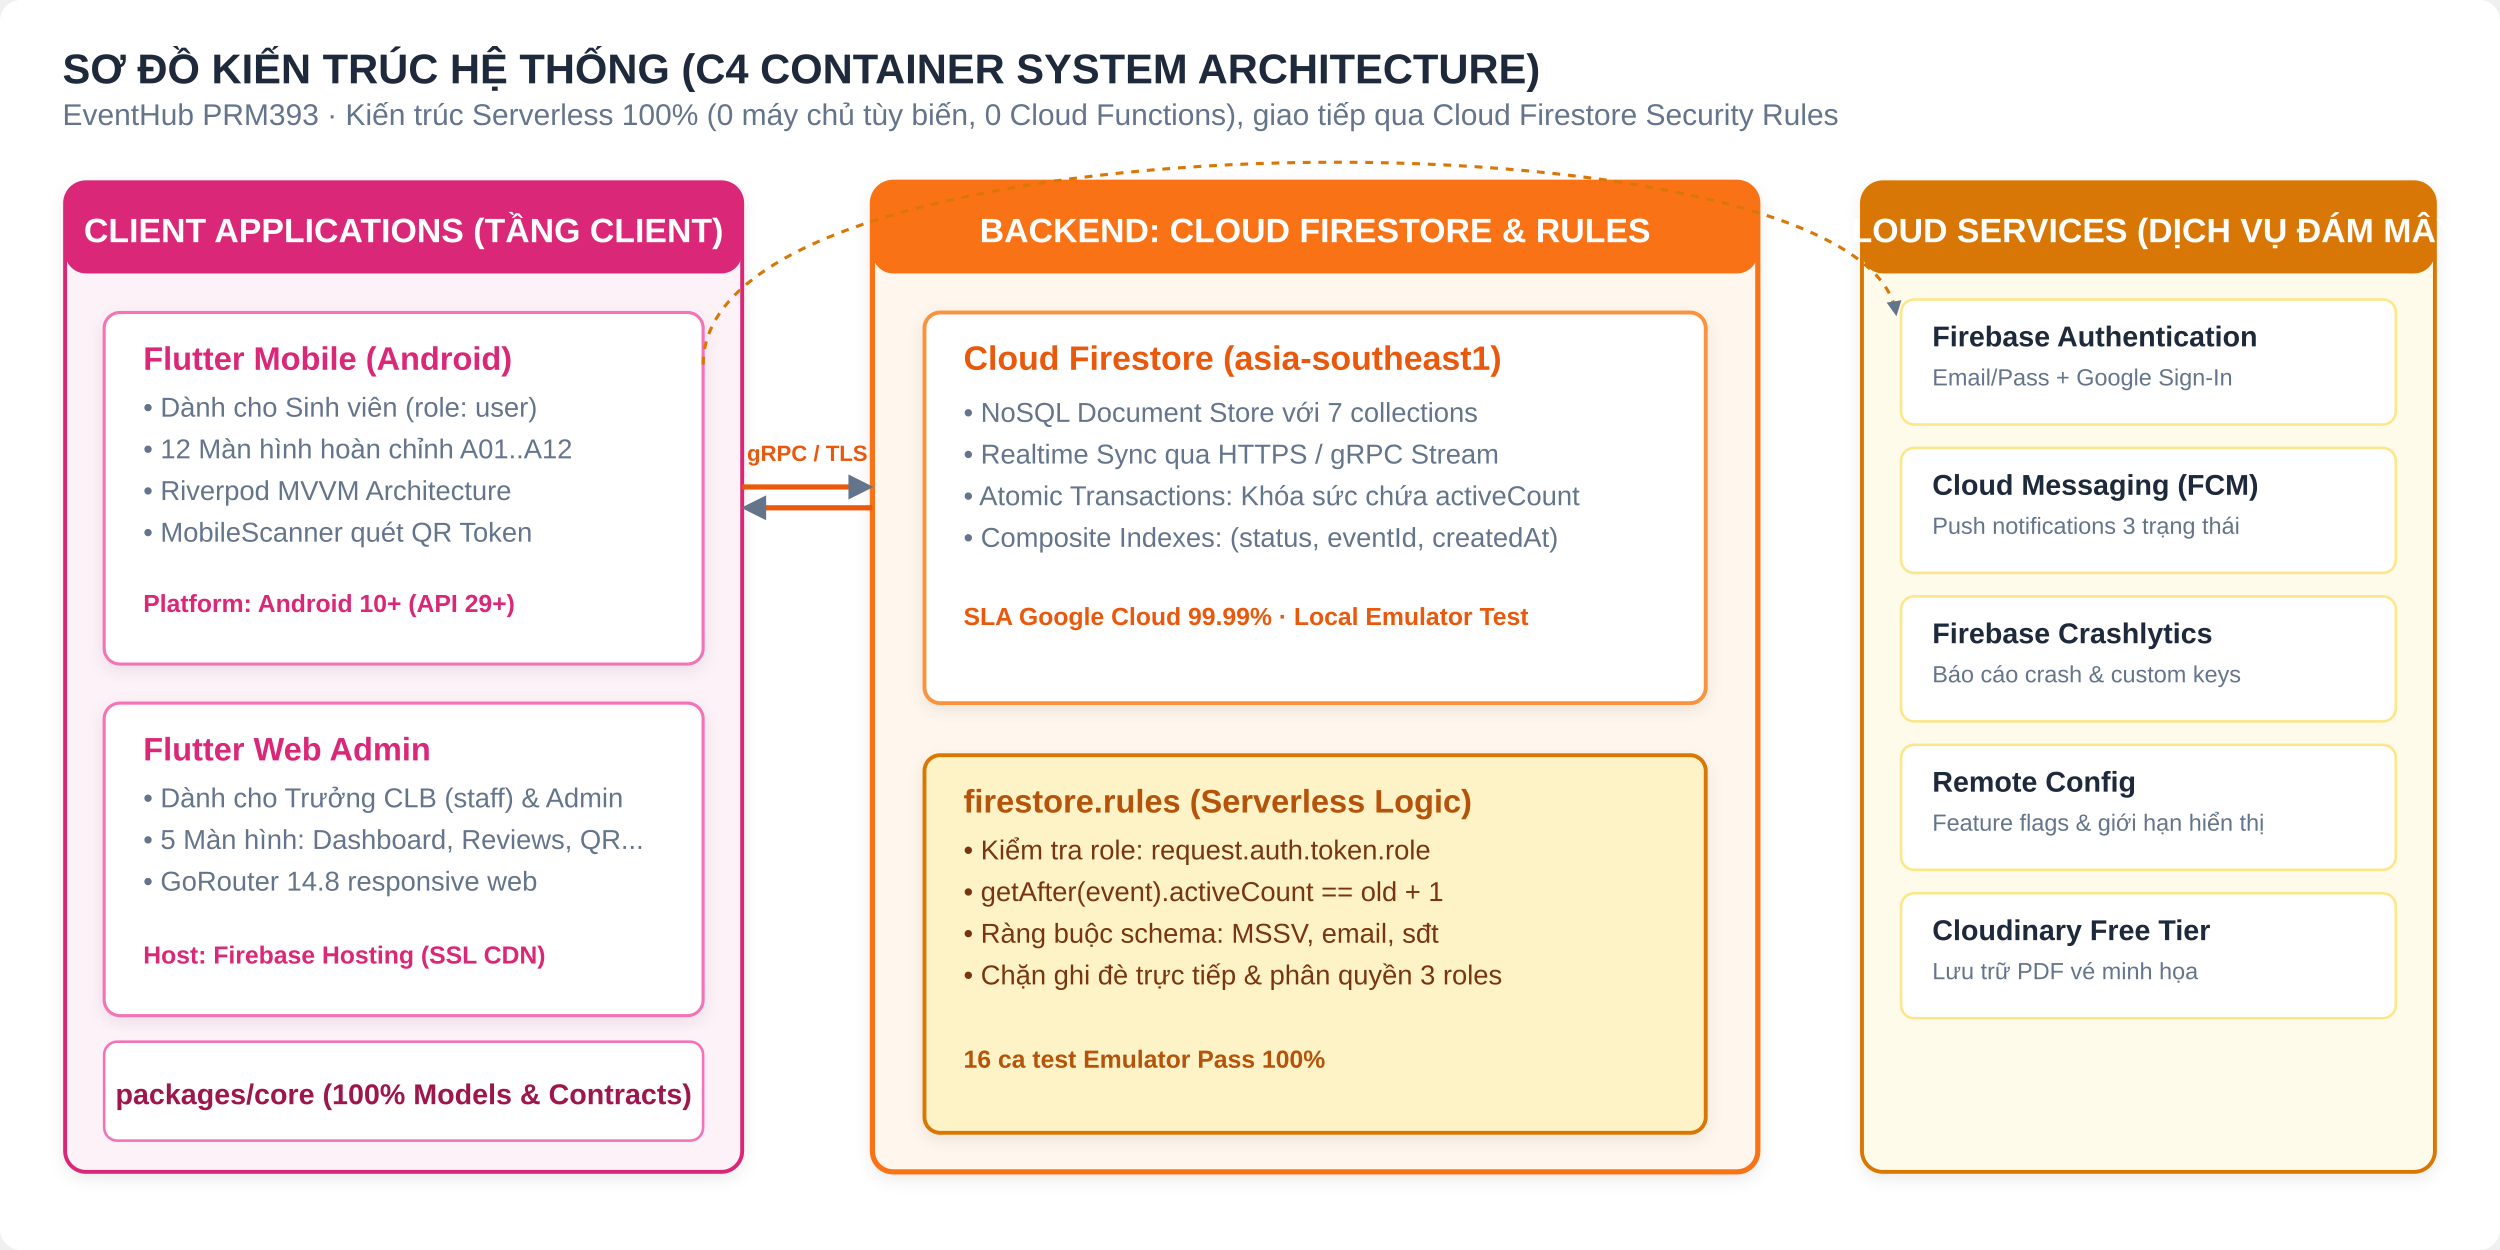
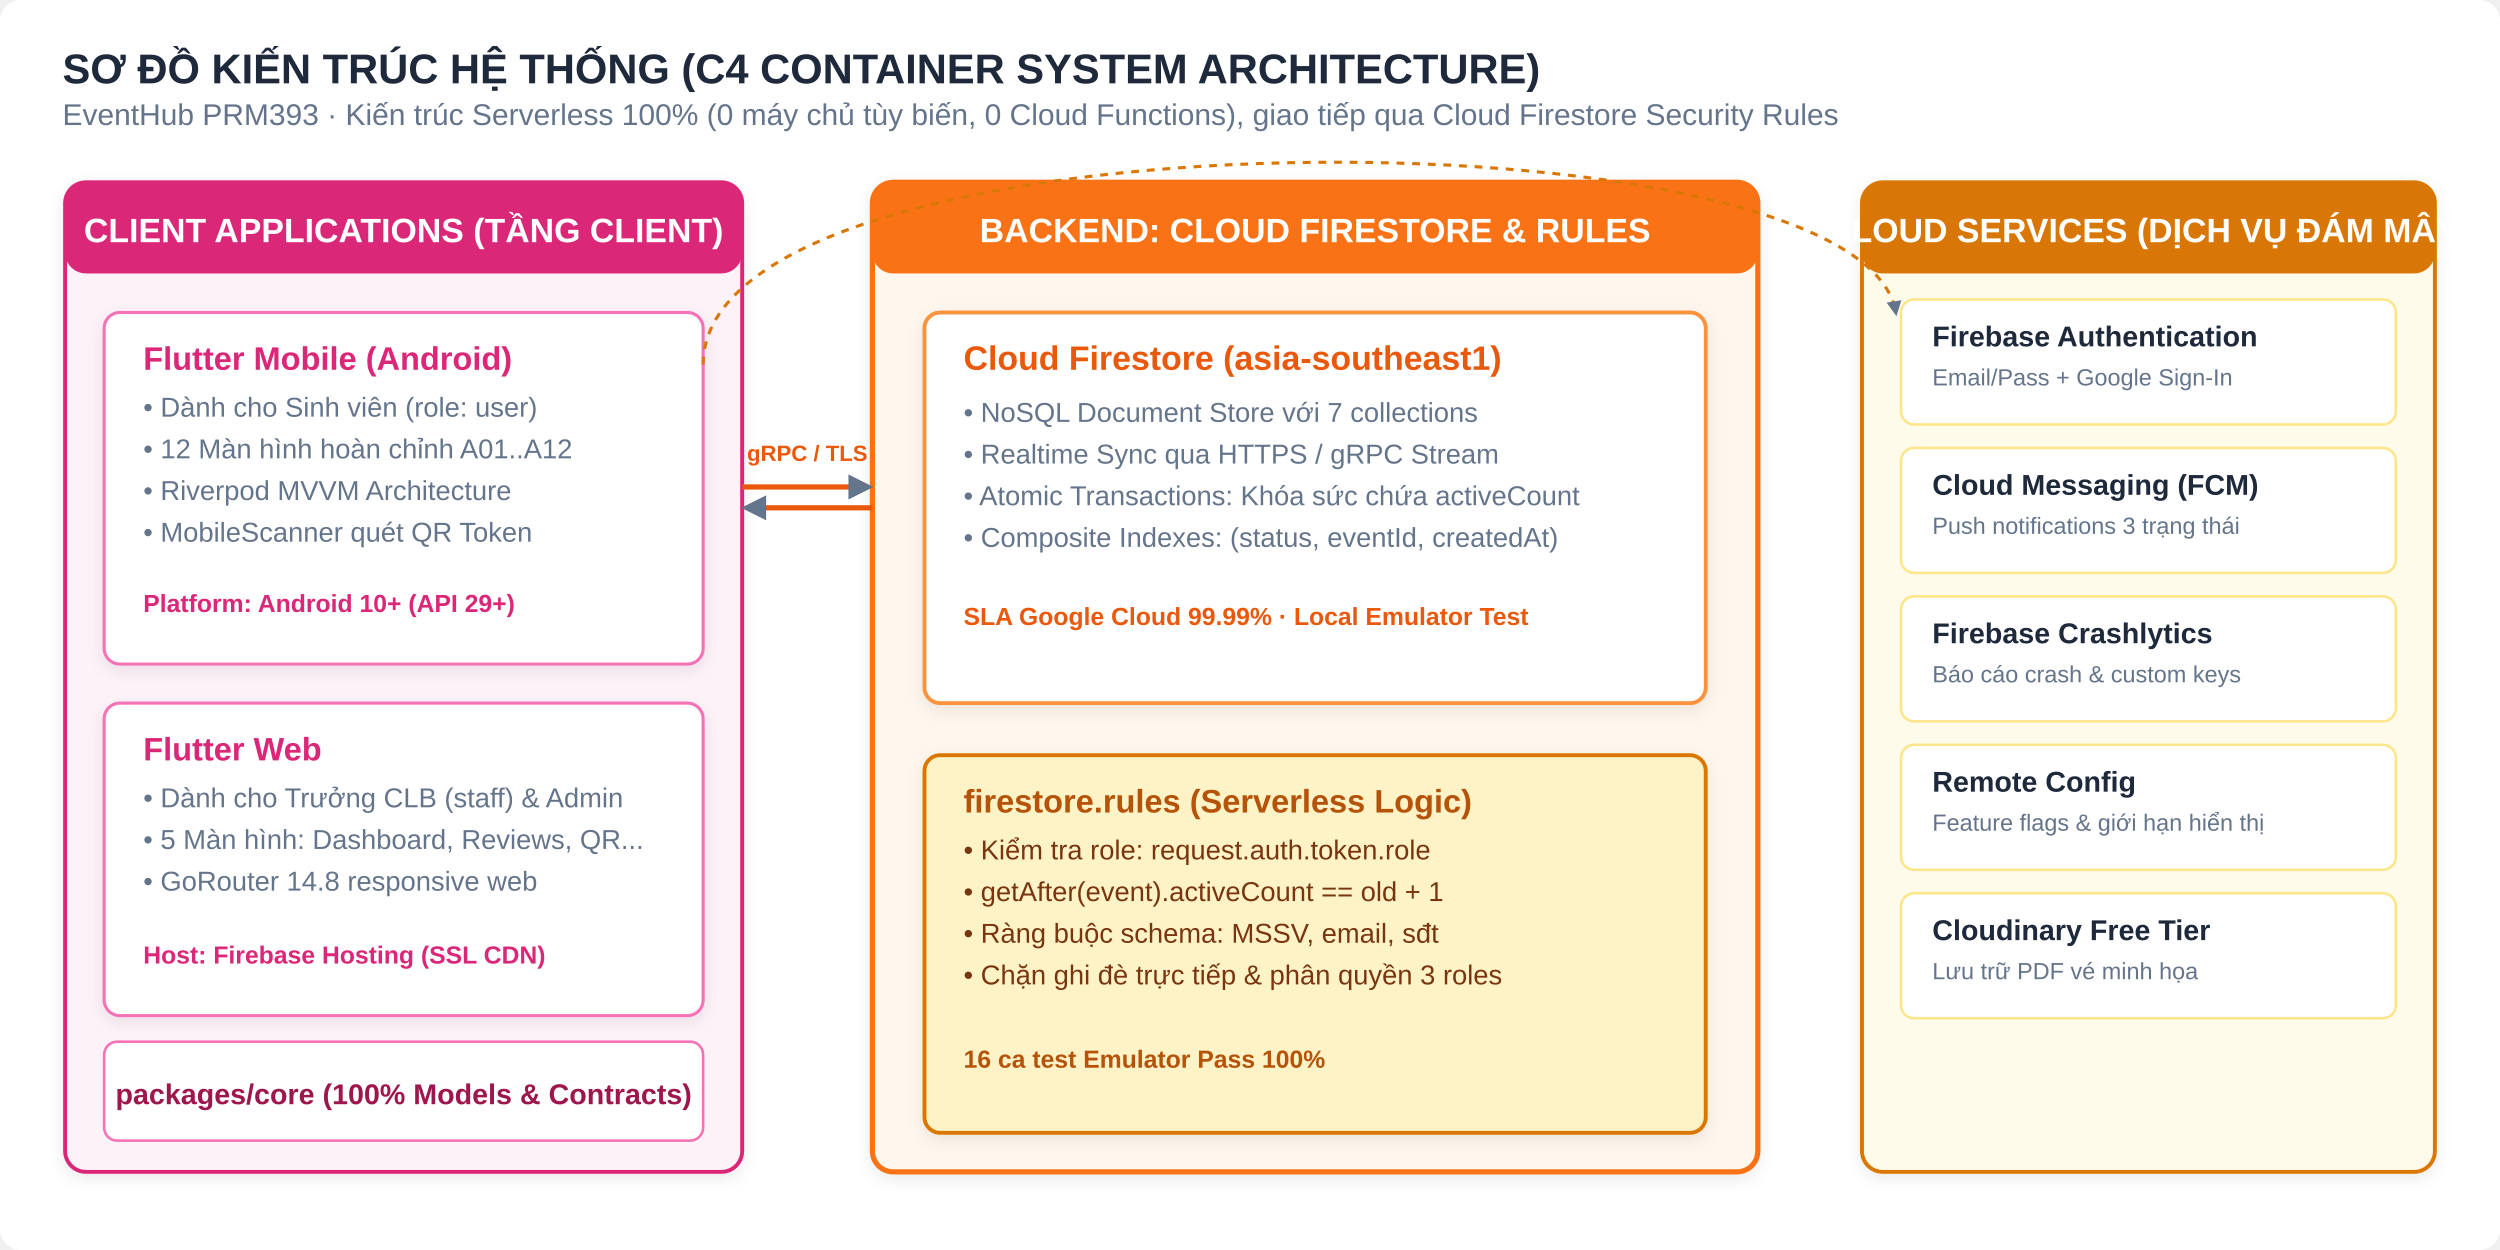
<svg xmlns="http://www.w3.org/2000/svg" viewBox="0 0 960 480" width="100%" height="100%">
  <defs>
    <marker id="arrow" viewBox="0 0 10 10" refX="6" refY="5" markerWidth="6" markerHeight="6" orient="auto-start-reverse">
      <path d="M 0 1 L 8 5 L 0 9 z" fill="#64748B" />
    </marker>
    <filter id="shadow" x="-5%" y="-5%" width="110%" height="110%">
      <feDropShadow dx="0" dy="2" stdDeviation="3" flood-opacity="0.08" />
    </filter>
  </defs>
  <rect width="960" height="480" rx="8" fill="#FFFFFF" />
  <text x="24" y="32" font-family="Calibri, Arial, sans-serif" font-size="16" font-weight="700" fill="#1E293B">SƠ ĐỒ KIẾN TRÚC HỆ THỐNG (C4 CONTAINER SYSTEM ARCHITECTURE)</text>
  <text x="24" y="48" font-family="Calibri, Arial, sans-serif" font-size="11.5" fill="#64748B">EventHub PRM393 · Kiến trúc Serverless 100% (0 máy chủ tùy biến, 0 Cloud Functions), giao tiếp qua Cloud Firestore Security Rules</text>
  <rect x="25" y="70" width="260" height="380" rx="8" fill="#FDF2F8" stroke="#DB2777" stroke-width="1.5" filter="url(#shadow)" />
  <rect x="25" y="70" width="260" height="35" rx="8" fill="#DB2777" />
  <text x="155" y="93" font-family="Calibri, Arial, sans-serif" font-size="13" font-weight="700" fill="#FFF" text-anchor="middle">CLIENT APPLICATIONS (TẦNG CLIENT)</text>
  <rect x="40" y="120" width="230" height="135" rx="6" fill="#FFF" stroke="#F472B6" stroke-width="1.2" filter="url(#shadow)" />
  <text x="55" y="142" font-family="Calibri, Arial, sans-serif" font-size="12.5" font-weight="700" fill="#DB2777">Flutter Mobile (Android)</text>
  <text x="55" y="160" font-family="Calibri, Arial, sans-serif" font-size="10.5" fill="#64748B">• Dành cho Sinh viên (role: user)</text>
  <text x="55" y="176" font-family="Calibri, Arial, sans-serif" font-size="10.5" fill="#64748B">• 12 Màn hình hoàn chỉnh A01..A12</text>
  <text x="55" y="192" font-family="Calibri, Arial, sans-serif" font-size="10.5" fill="#64748B">• Riverpod MVVM Architecture</text>
  <text x="55" y="208" font-family="Calibri, Arial, sans-serif" font-size="10.5" fill="#64748B">• MobileScanner quét QR Token</text>
  <text x="55" y="235" font-family="Calibri, Arial, sans-serif" font-size="9.5" font-weight="700" fill="#DB2777">Platform: Android 10+ (API 29+)</text>
  <rect x="40" y="270" width="230" height="120" rx="6" fill="#FFF" stroke="#F472B6" stroke-width="1.2" filter="url(#shadow)" />
-   <text x="55" y="292" font-family="Calibri, Arial, sans-serif" font-size="12.5" font-weight="700" fill="#DB2777">Flutter Web Admin</text>
+   <text x="55" y="292" font-family="Calibri, Arial, sans-serif" font-size="12.5" font-weight="700" fill="#DB2777">Flutter Web</text>
  <text x="55" y="310" font-family="Calibri, Arial, sans-serif" font-size="10.5" fill="#64748B">• Dành cho Trưởng CLB (staff) &amp; Admin</text>
  <text x="55" y="326" font-family="Calibri, Arial, sans-serif" font-size="10.5" fill="#64748B">• 5 Màn hình: Dashboard, Reviews, QR...</text>
  <text x="55" y="342" font-family="Calibri, Arial, sans-serif" font-size="10.5" fill="#64748B">• GoRouter 14.8 responsive web</text>
  <text x="55" y="370" font-family="Calibri, Arial, sans-serif" font-size="9.5" font-weight="700" fill="#DB2777">Host: Firebase Hosting (SSL CDN)</text>
  <rect x="40" y="400" width="230" height="38" rx="5" fill="#FFF" stroke="#F472B6" stroke-width="1" />
  <text x="155" y="424" font-family="Calibri, Arial, sans-serif" font-size="11" font-weight="700" fill="#9D174D" text-anchor="middle">packages/core (100% Models &amp; Contracts)</text>
  <rect x="335" y="70" width="340" height="380" rx="8" fill="#FFF7ED" stroke="#F97316" stroke-width="2" filter="url(#shadow)" />
  <rect x="335" y="70" width="340" height="35" rx="8" fill="#F97316" />
  <text x="505" y="93" font-family="Calibri, Arial, sans-serif" font-size="13" font-weight="700" fill="#FFF" text-anchor="middle">BACKEND: CLOUD FIRESTORE &amp; RULES</text>
  <rect x="355" y="120" width="300" height="150" rx="6" fill="#FFF" stroke="#FB923C" stroke-width="1.5" filter="url(#shadow)" />
  <text x="370" y="142" font-family="Calibri, Arial, sans-serif" font-size="13" font-weight="700" fill="#EA580C">Cloud Firestore (asia-southeast1)</text>
  <text x="370" y="162" font-family="Calibri, Arial, sans-serif" font-size="10.5" fill="#64748B">• NoSQL Document Store với 7 collections</text>
  <text x="370" y="178" font-family="Calibri, Arial, sans-serif" font-size="10.5" fill="#64748B">• Realtime Sync qua HTTPS / gRPC Stream</text>
  <text x="370" y="194" font-family="Calibri, Arial, sans-serif" font-size="10.5" fill="#64748B">• Atomic Transactions: Khóa sức chứa activeCount</text>
  <text x="370" y="210" font-family="Calibri, Arial, sans-serif" font-size="10.5" fill="#64748B">• Composite Indexes: (status, eventId, createdAt)</text>
  <text x="370" y="240" font-family="Calibri, Arial, sans-serif" font-size="9.5" font-weight="700" fill="#EA580C">SLA Google Cloud 99.99% · Local Emulator Test</text>
  <rect x="355" y="290" width="300" height="145" rx="6" fill="#FEF3C7" stroke="#D97706" stroke-width="1.5" filter="url(#shadow)" />
  <text x="370" y="312" font-family="Calibri, Arial, sans-serif" font-size="12.5" font-weight="700" fill="#B45309">firestore.rules (Serverless Logic)</text>
  <text x="370" y="330" font-family="Calibri, Arial, sans-serif" font-size="10.5" fill="#78350F">• Kiểm tra role: request.auth.token.role</text>
  <text x="370" y="346" font-family="Calibri, Arial, sans-serif" font-size="10.5" fill="#78350F">• getAfter(event).activeCount == old + 1</text>
  <text x="370" y="362" font-family="Calibri, Arial, sans-serif" font-size="10.5" fill="#78350F">• Ràng buộc schema: MSSV, email, sđt</text>
  <text x="370" y="378" font-family="Calibri, Arial, sans-serif" font-size="10.5" fill="#78350F">• Chặn ghi đè trực tiếp &amp; phân quyền 3 roles</text>
  <text x="370" y="410" font-family="Calibri, Arial, sans-serif" font-size="9.5" font-weight="700" fill="#B45309">16 ca test Emulator Pass 100%</text>
  <rect x="715" y="70" width="220" height="380" rx="8" fill="#FFFBEB" stroke="#D97706" stroke-width="1.5" filter="url(#shadow)" />
  <rect x="715" y="70" width="220" height="35" rx="8" fill="#D97706" />
  <text x="825" y="93" font-family="Calibri, Arial, sans-serif" font-size="13" font-weight="700" fill="#FFF" text-anchor="middle">CLOUD SERVICES (DỊCH VỤ ĐÁM MÂY)</text>
  <rect x="730" y="115" width="190" height="48" rx="5" fill="#FFF" stroke="#FDE68A" />
  <text x="742" y="133" font-family="Calibri, Arial, sans-serif" font-size="11" font-weight="700" fill="#1E293B">Firebase Authentication</text>
  <text x="742" y="148" font-family="Calibri, Arial, sans-serif" font-size="9" fill="#64748B">Email/Pass + Google Sign-In</text>
  <rect x="730" y="172" width="190" height="48" rx="5" fill="#FFF" stroke="#FDE68A" />
  <text x="742" y="190" font-family="Calibri, Arial, sans-serif" font-size="11" font-weight="700" fill="#1E293B">Cloud Messaging (FCM)</text>
  <text x="742" y="205" font-family="Calibri, Arial, sans-serif" font-size="9" fill="#64748B">Push notifications 3 trạng thái</text>
  <rect x="730" y="229" width="190" height="48" rx="5" fill="#FFF" stroke="#FDE68A" />
  <text x="742" y="247" font-family="Calibri, Arial, sans-serif" font-size="11" font-weight="700" fill="#1E293B">Firebase Crashlytics</text>
  <text x="742" y="262" font-family="Calibri, Arial, sans-serif" font-size="9" fill="#64748B">Báo cáo crash &amp; custom keys</text>
  <rect x="730" y="286" width="190" height="48" rx="5" fill="#FFF" stroke="#FDE68A" />
  <text x="742" y="304" font-family="Calibri, Arial, sans-serif" font-size="11" font-weight="700" fill="#1E293B">Remote Config</text>
  <text x="742" y="319" font-family="Calibri, Arial, sans-serif" font-size="9" fill="#64748B">Feature flags &amp; giới hạn hiển thị</text>
  <rect x="730" y="343" width="190" height="48" rx="5" fill="#FFF" stroke="#FDE68A" />
  <text x="742" y="361" font-family="Calibri, Arial, sans-serif" font-size="11" font-weight="700" fill="#1E293B">Cloudinary Free Tier</text>
  <text x="742" y="376" font-family="Calibri, Arial, sans-serif" font-size="9" fill="#64748B">Lưu trữ PDF vé minh họa</text>
  <line x1="285" y1="187" x2="333" y2="187" stroke="#EA580C" stroke-width="2" marker-end="url(#arrow)" />
  <line x1="335" y1="195" x2="287" y2="195" stroke="#EA580C" stroke-width="2" marker-end="url(#arrow)" />
  <text x="310" y="177" font-family="Calibri, Arial, sans-serif" font-size="8.5" font-weight="700" fill="#EA580C" text-anchor="middle">gRPC / TLS</text>
  <path d="M 270 140 C 270 40, 715 40, 728 120" fill="none" stroke="#D97706" stroke-width="1.2" stroke-dasharray="3,3" marker-end="url(#arrow)" />
</svg>
